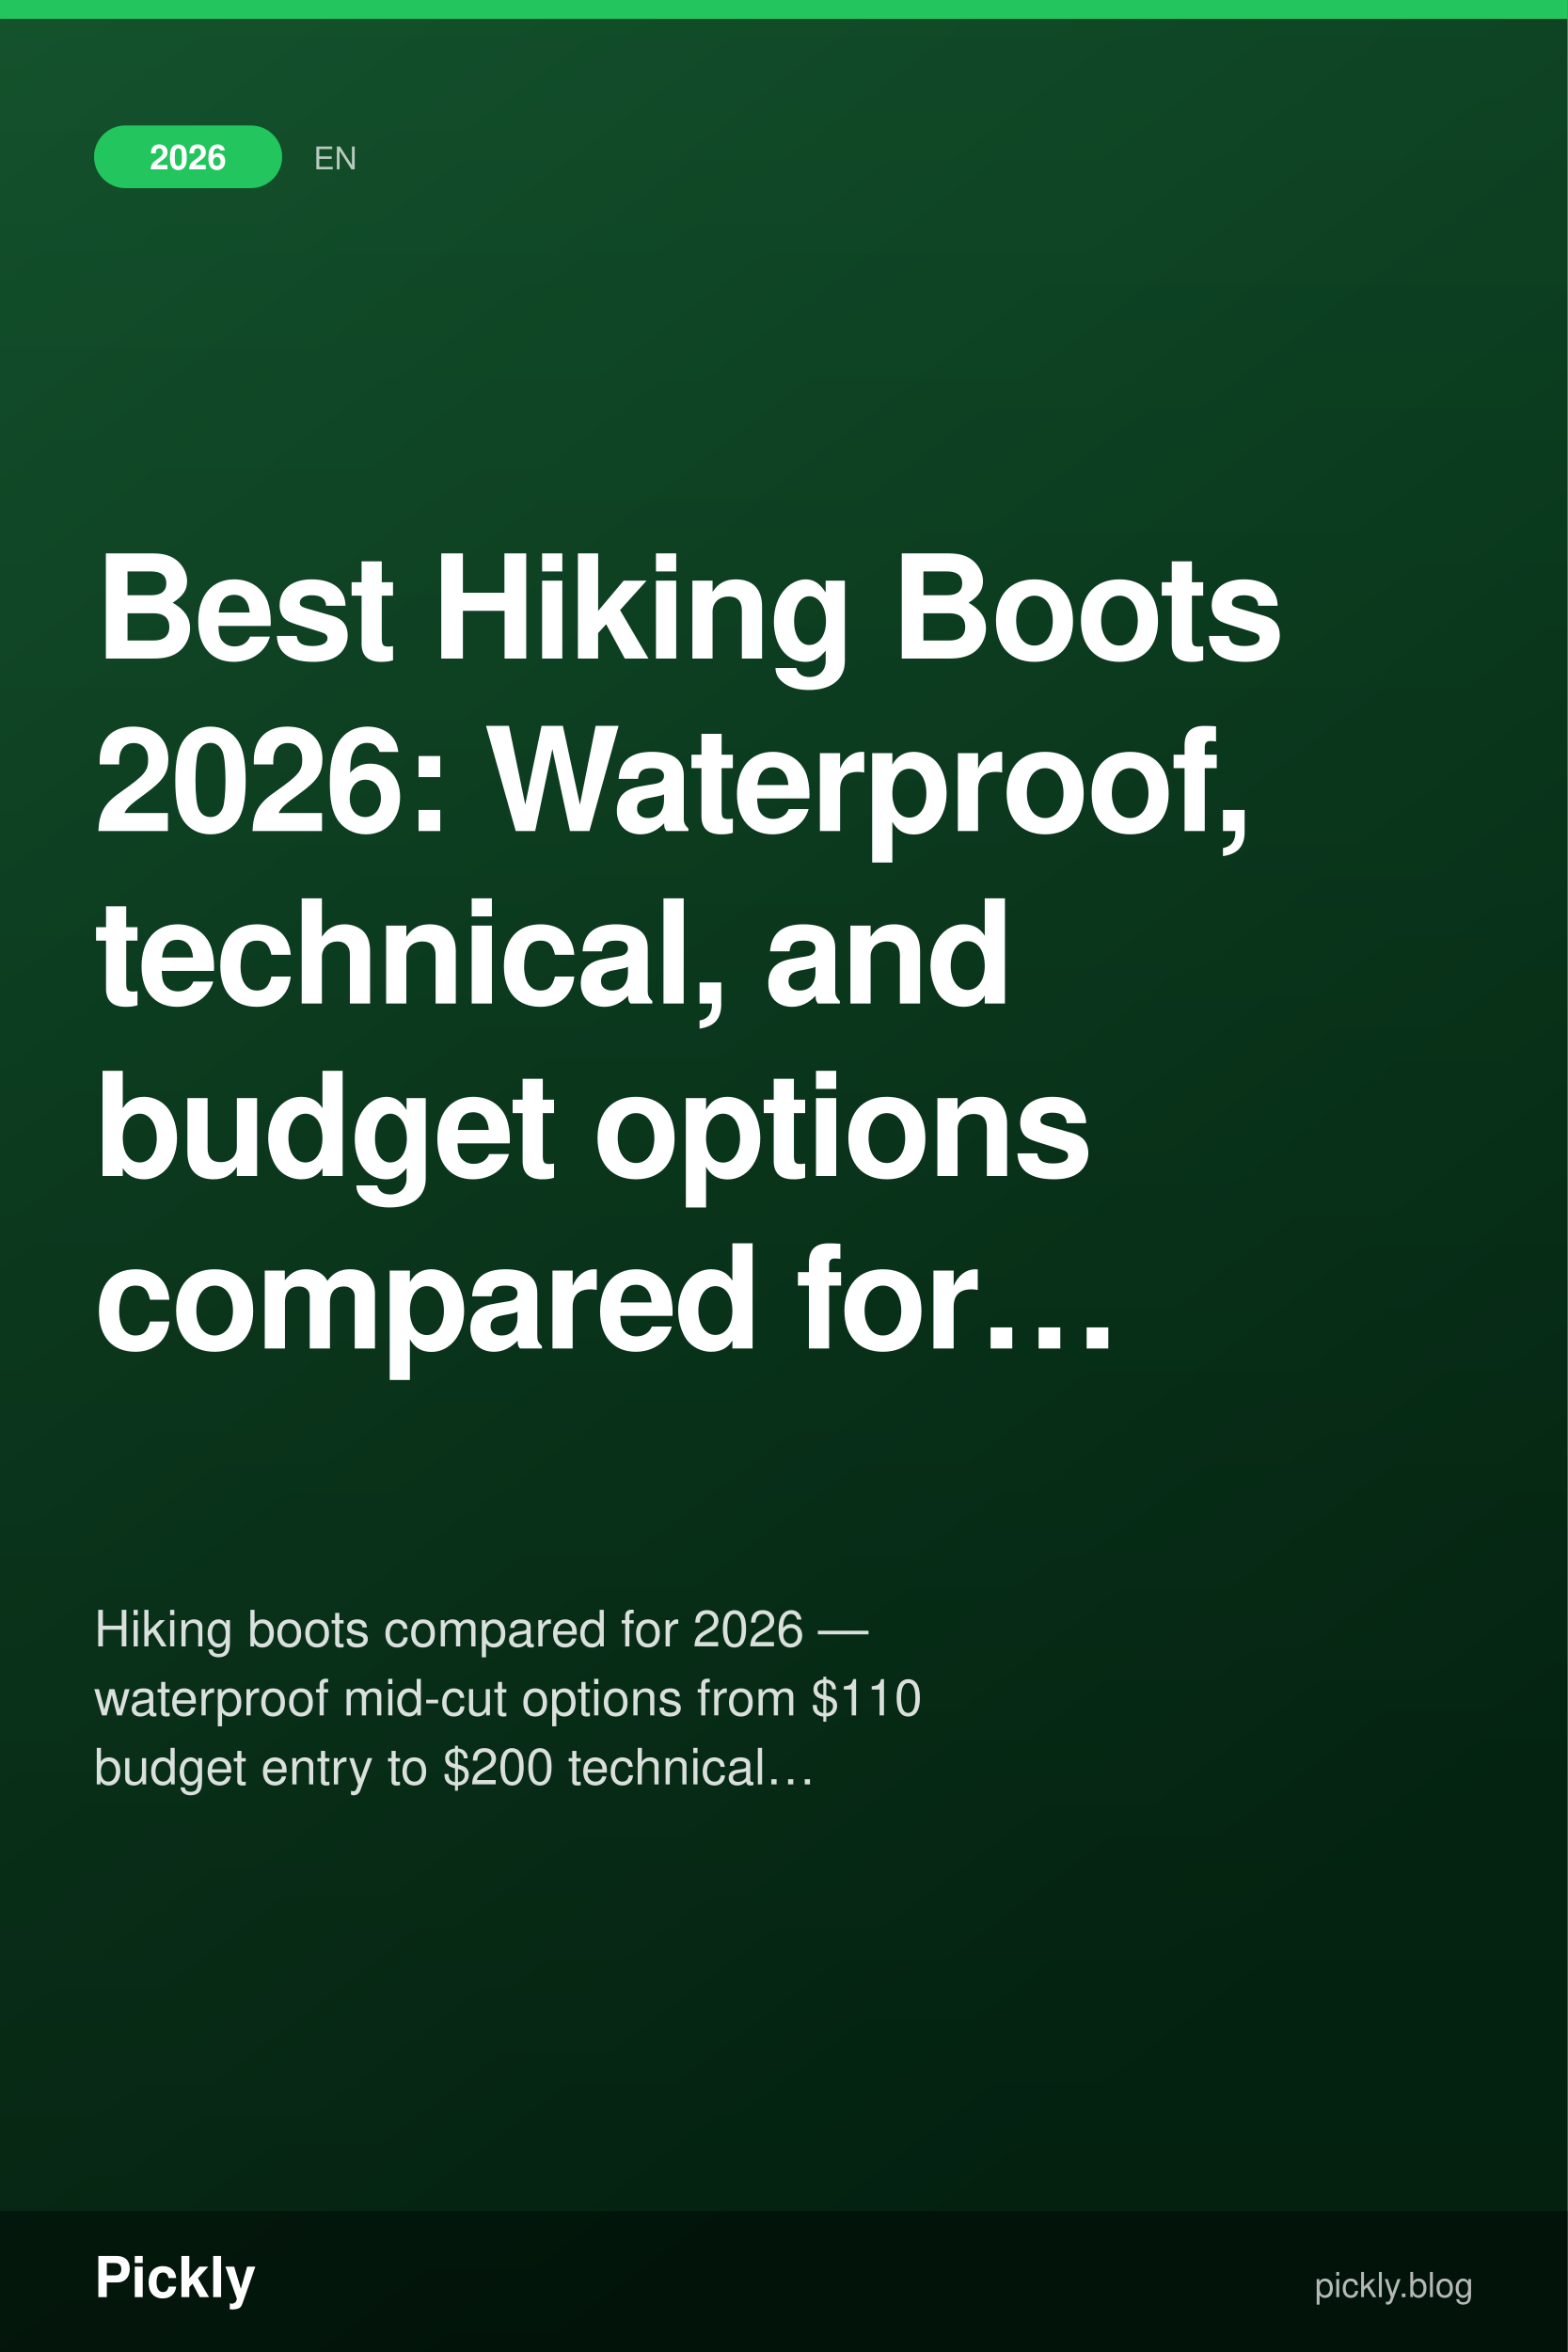
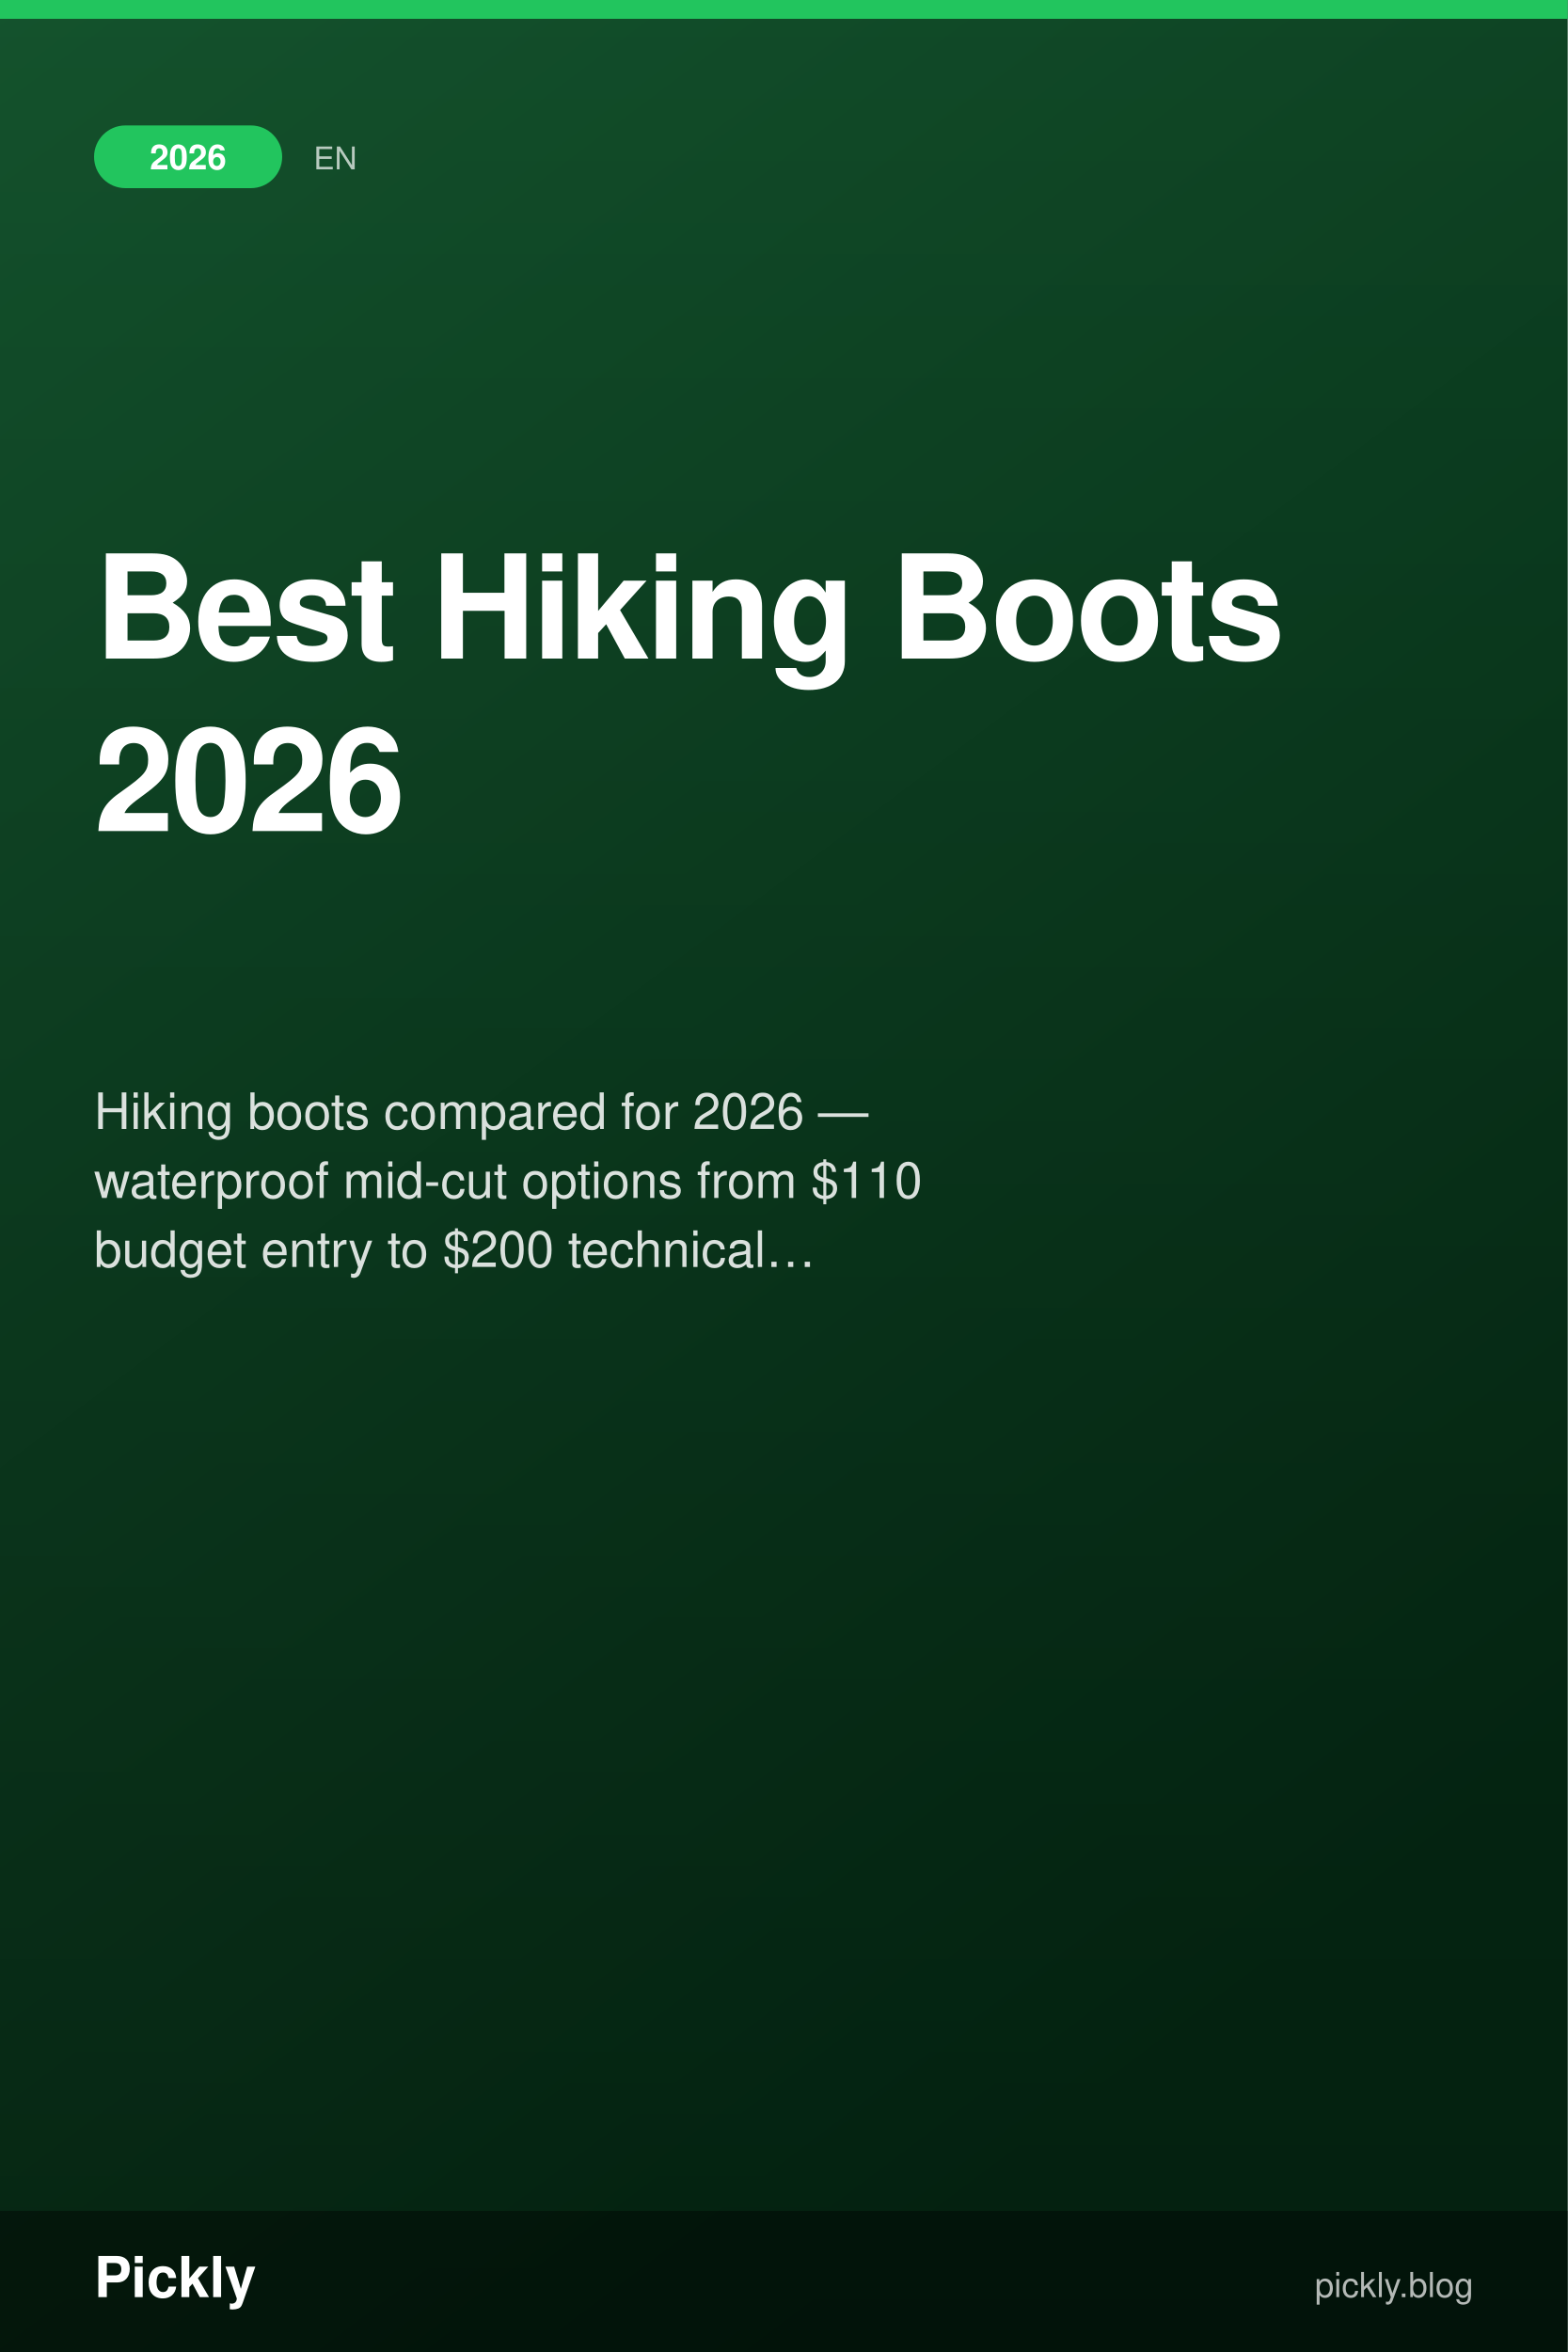
<svg xmlns="http://www.w3.org/2000/svg" width="1000" height="1500" viewBox="0 0 1000 1500">
  <defs>
    <linearGradient id="bg" x1="0" y1="0" x2="0.5" y2="1">
      <stop offset="0" stop-color="#14532d" />
      <stop offset="1" stop-color="#052e16" />
    </linearGradient>
    <linearGradient id="overlay" x1="0" y1="0" x2="0" y2="1">
      <stop offset="0" stop-color="rgba(0,0,0,0)" />
      <stop offset="1" stop-color="rgba(0,0,0,0.3)" />
    </linearGradient>
  </defs>
  <rect width="1000" height="1500" fill="url(#bg)" />
  <rect width="1000" height="1500" fill="url(#overlay)" />
  <rect x="0" y="0" width="1000" height="12" fill="#22c55e" />
  <rect x="60" y="80" width="120" height="40" rx="20" fill="#22c55e" />
  <text x="120" y="108" font-family="'Helvetica Neue', Helvetica, Arial, 'Hiragino Sans GB', 'Hiragino Sans', 'PingFang SC', 'PingFang TC', 'Apple SD Gothic Neo', 'Kohinoor Devanagari', 'Devanagari Sangam MN', 'Geeza Pro', 'SF Arabic', Thonburi, 'Sukhumvit Set', 'Arial Unicode MS', sans-serif" font-size="22" fill="#ffffff" font-weight="700" text-anchor="middle">2026</text>
  <text x="200" y="108" font-family="'Helvetica Neue', Helvetica, Arial, 'Hiragino Sans GB', 'Hiragino Sans', 'PingFang SC', 'PingFang TC', 'Apple SD Gothic Neo', 'Kohinoor Devanagari', 'Devanagari Sangam MN', 'Geeza Pro', 'SF Arabic', Thonburi, 'Sukhumvit Set', 'Arial Unicode MS', sans-serif" font-size="20" fill="rgba(255,255,255,0.7)" font-weight="500">EN</text>
  <text x="60" y="420" font-family="'Helvetica Neue', Helvetica, Arial, 'Hiragino Sans GB', 'Hiragino Sans', 'PingFang SC', 'PingFang TC', 'Apple SD Gothic Neo', 'Kohinoor Devanagari', 'Devanagari Sangam MN', 'Geeza Pro', 'SF Arabic', Thonburi, 'Sukhumvit Set', 'Arial Unicode MS', sans-serif" font-size="92" fill="#ffffff" font-weight="900" letter-spacing="-2" text-anchor="start">Best Hiking Boots</text>
-   <text x="60" y="530" font-family="'Helvetica Neue', Helvetica, Arial, 'Hiragino Sans GB', 'Hiragino Sans', 'PingFang SC', 'PingFang TC', 'Apple SD Gothic Neo', 'Kohinoor Devanagari', 'Devanagari Sangam MN', 'Geeza Pro', 'SF Arabic', Thonburi, 'Sukhumvit Set', 'Arial Unicode MS', sans-serif" font-size="92" fill="#ffffff" font-weight="900" letter-spacing="-2" text-anchor="start">2026: Waterproof,</text>
-   <text x="60" y="640" font-family="'Helvetica Neue', Helvetica, Arial, 'Hiragino Sans GB', 'Hiragino Sans', 'PingFang SC', 'PingFang TC', 'Apple SD Gothic Neo', 'Kohinoor Devanagari', 'Devanagari Sangam MN', 'Geeza Pro', 'SF Arabic', Thonburi, 'Sukhumvit Set', 'Arial Unicode MS', sans-serif" font-size="92" fill="#ffffff" font-weight="900" letter-spacing="-2" text-anchor="start">technical, and</text>
-   <text x="60" y="750" font-family="'Helvetica Neue', Helvetica, Arial, 'Hiragino Sans GB', 'Hiragino Sans', 'PingFang SC', 'PingFang TC', 'Apple SD Gothic Neo', 'Kohinoor Devanagari', 'Devanagari Sangam MN', 'Geeza Pro', 'SF Arabic', Thonburi, 'Sukhumvit Set', 'Arial Unicode MS', sans-serif" font-size="92" fill="#ffffff" font-weight="900" letter-spacing="-2" text-anchor="start">budget options</text>
-   <text x="60" y="860" font-family="'Helvetica Neue', Helvetica, Arial, 'Hiragino Sans GB', 'Hiragino Sans', 'PingFang SC', 'PingFang TC', 'Apple SD Gothic Neo', 'Kohinoor Devanagari', 'Devanagari Sangam MN', 'Geeza Pro', 'SF Arabic', Thonburi, 'Sukhumvit Set', 'Arial Unicode MS', sans-serif" font-size="92" fill="#ffffff" font-weight="900" letter-spacing="-2" text-anchor="start">compared for…</text>
-   <text x="60" y="1050" font-family="'Helvetica Neue', Helvetica, Arial, 'Hiragino Sans GB', 'Hiragino Sans', 'PingFang SC', 'PingFang TC', 'Apple SD Gothic Neo', 'Kohinoor Devanagari', 'Devanagari Sangam MN', 'Geeza Pro', 'SF Arabic', Thonburi, 'Sukhumvit Set', 'Arial Unicode MS', sans-serif" font-size="32" fill="rgba(255,255,255,0.85)" font-weight="400" text-anchor="start">Hiking boots compared for 2026 —</text>
-   <text x="60" y="1094" font-family="'Helvetica Neue', Helvetica, Arial, 'Hiragino Sans GB', 'Hiragino Sans', 'PingFang SC', 'PingFang TC', 'Apple SD Gothic Neo', 'Kohinoor Devanagari', 'Devanagari Sangam MN', 'Geeza Pro', 'SF Arabic', Thonburi, 'Sukhumvit Set', 'Arial Unicode MS', sans-serif" font-size="32" fill="rgba(255,255,255,0.85)" font-weight="400" text-anchor="start">waterproof mid-cut options from $110</text>
-   <text x="60" y="1138" font-family="'Helvetica Neue', Helvetica, Arial, 'Hiragino Sans GB', 'Hiragino Sans', 'PingFang SC', 'PingFang TC', 'Apple SD Gothic Neo', 'Kohinoor Devanagari', 'Devanagari Sangam MN', 'Geeza Pro', 'SF Arabic', Thonburi, 'Sukhumvit Set', 'Arial Unicode MS', sans-serif" font-size="32" fill="rgba(255,255,255,0.85)" font-weight="400" text-anchor="start">budget entry to $200 technical…</text>
+   <text x="60" y="530" font-family="'Helvetica Neue', Helvetica, Arial, 'Hiragino Sans GB', 'Hiragino Sans', 'PingFang SC', 'PingFang TC', 'Apple SD Gothic Neo', 'Kohinoor Devanagari', 'Devanagari Sangam MN', 'Geeza Pro', 'SF Arabic', Thonburi, 'Sukhumvit Set', 'Arial Unicode MS', sans-serif" font-size="92" fill="#ffffff" font-weight="900" letter-spacing="-2" text-anchor="start">2026</text>
+   <text x="60" y="720" font-family="'Helvetica Neue', Helvetica, Arial, 'Hiragino Sans GB', 'Hiragino Sans', 'PingFang SC', 'PingFang TC', 'Apple SD Gothic Neo', 'Kohinoor Devanagari', 'Devanagari Sangam MN', 'Geeza Pro', 'SF Arabic', Thonburi, 'Sukhumvit Set', 'Arial Unicode MS', sans-serif" font-size="32" fill="rgba(255,255,255,0.85)" font-weight="400" text-anchor="start">Hiking boots compared for 2026 —</text>
+   <text x="60" y="764" font-family="'Helvetica Neue', Helvetica, Arial, 'Hiragino Sans GB', 'Hiragino Sans', 'PingFang SC', 'PingFang TC', 'Apple SD Gothic Neo', 'Kohinoor Devanagari', 'Devanagari Sangam MN', 'Geeza Pro', 'SF Arabic', Thonburi, 'Sukhumvit Set', 'Arial Unicode MS', sans-serif" font-size="32" fill="rgba(255,255,255,0.85)" font-weight="400" text-anchor="start">waterproof mid-cut options from $110</text>
+   <text x="60" y="808" font-family="'Helvetica Neue', Helvetica, Arial, 'Hiragino Sans GB', 'Hiragino Sans', 'PingFang SC', 'PingFang TC', 'Apple SD Gothic Neo', 'Kohinoor Devanagari', 'Devanagari Sangam MN', 'Geeza Pro', 'SF Arabic', Thonburi, 'Sukhumvit Set', 'Arial Unicode MS', sans-serif" font-size="32" fill="rgba(255,255,255,0.85)" font-weight="400" text-anchor="start">budget entry to $200 technical…</text>
  <rect x="0" y="1410" width="1000" height="90" fill="rgba(0,0,0,0.4)" />
  <text x="60" y="1465" font-family="'Helvetica Neue', Helvetica, Arial, 'Hiragino Sans GB', 'Hiragino Sans', 'PingFang SC', 'PingFang TC', 'Apple SD Gothic Neo', 'Kohinoor Devanagari', 'Devanagari Sangam MN', 'Geeza Pro', 'SF Arabic', Thonburi, 'Sukhumvit Set', 'Arial Unicode MS', sans-serif" font-size="36" fill="#ffffff" font-weight="800">Pickly</text>
  <text x="940" y="1465" font-family="'Helvetica Neue', Helvetica, Arial, 'Hiragino Sans GB', 'Hiragino Sans', 'PingFang SC', 'PingFang TC', 'Apple SD Gothic Neo', 'Kohinoor Devanagari', 'Devanagari Sangam MN', 'Geeza Pro', 'SF Arabic', Thonburi, 'Sukhumvit Set', 'Arial Unicode MS', sans-serif" font-size="22" fill="rgba(255,255,255,0.7)" font-weight="500" text-anchor="end">pickly.blog</text>
</svg>
